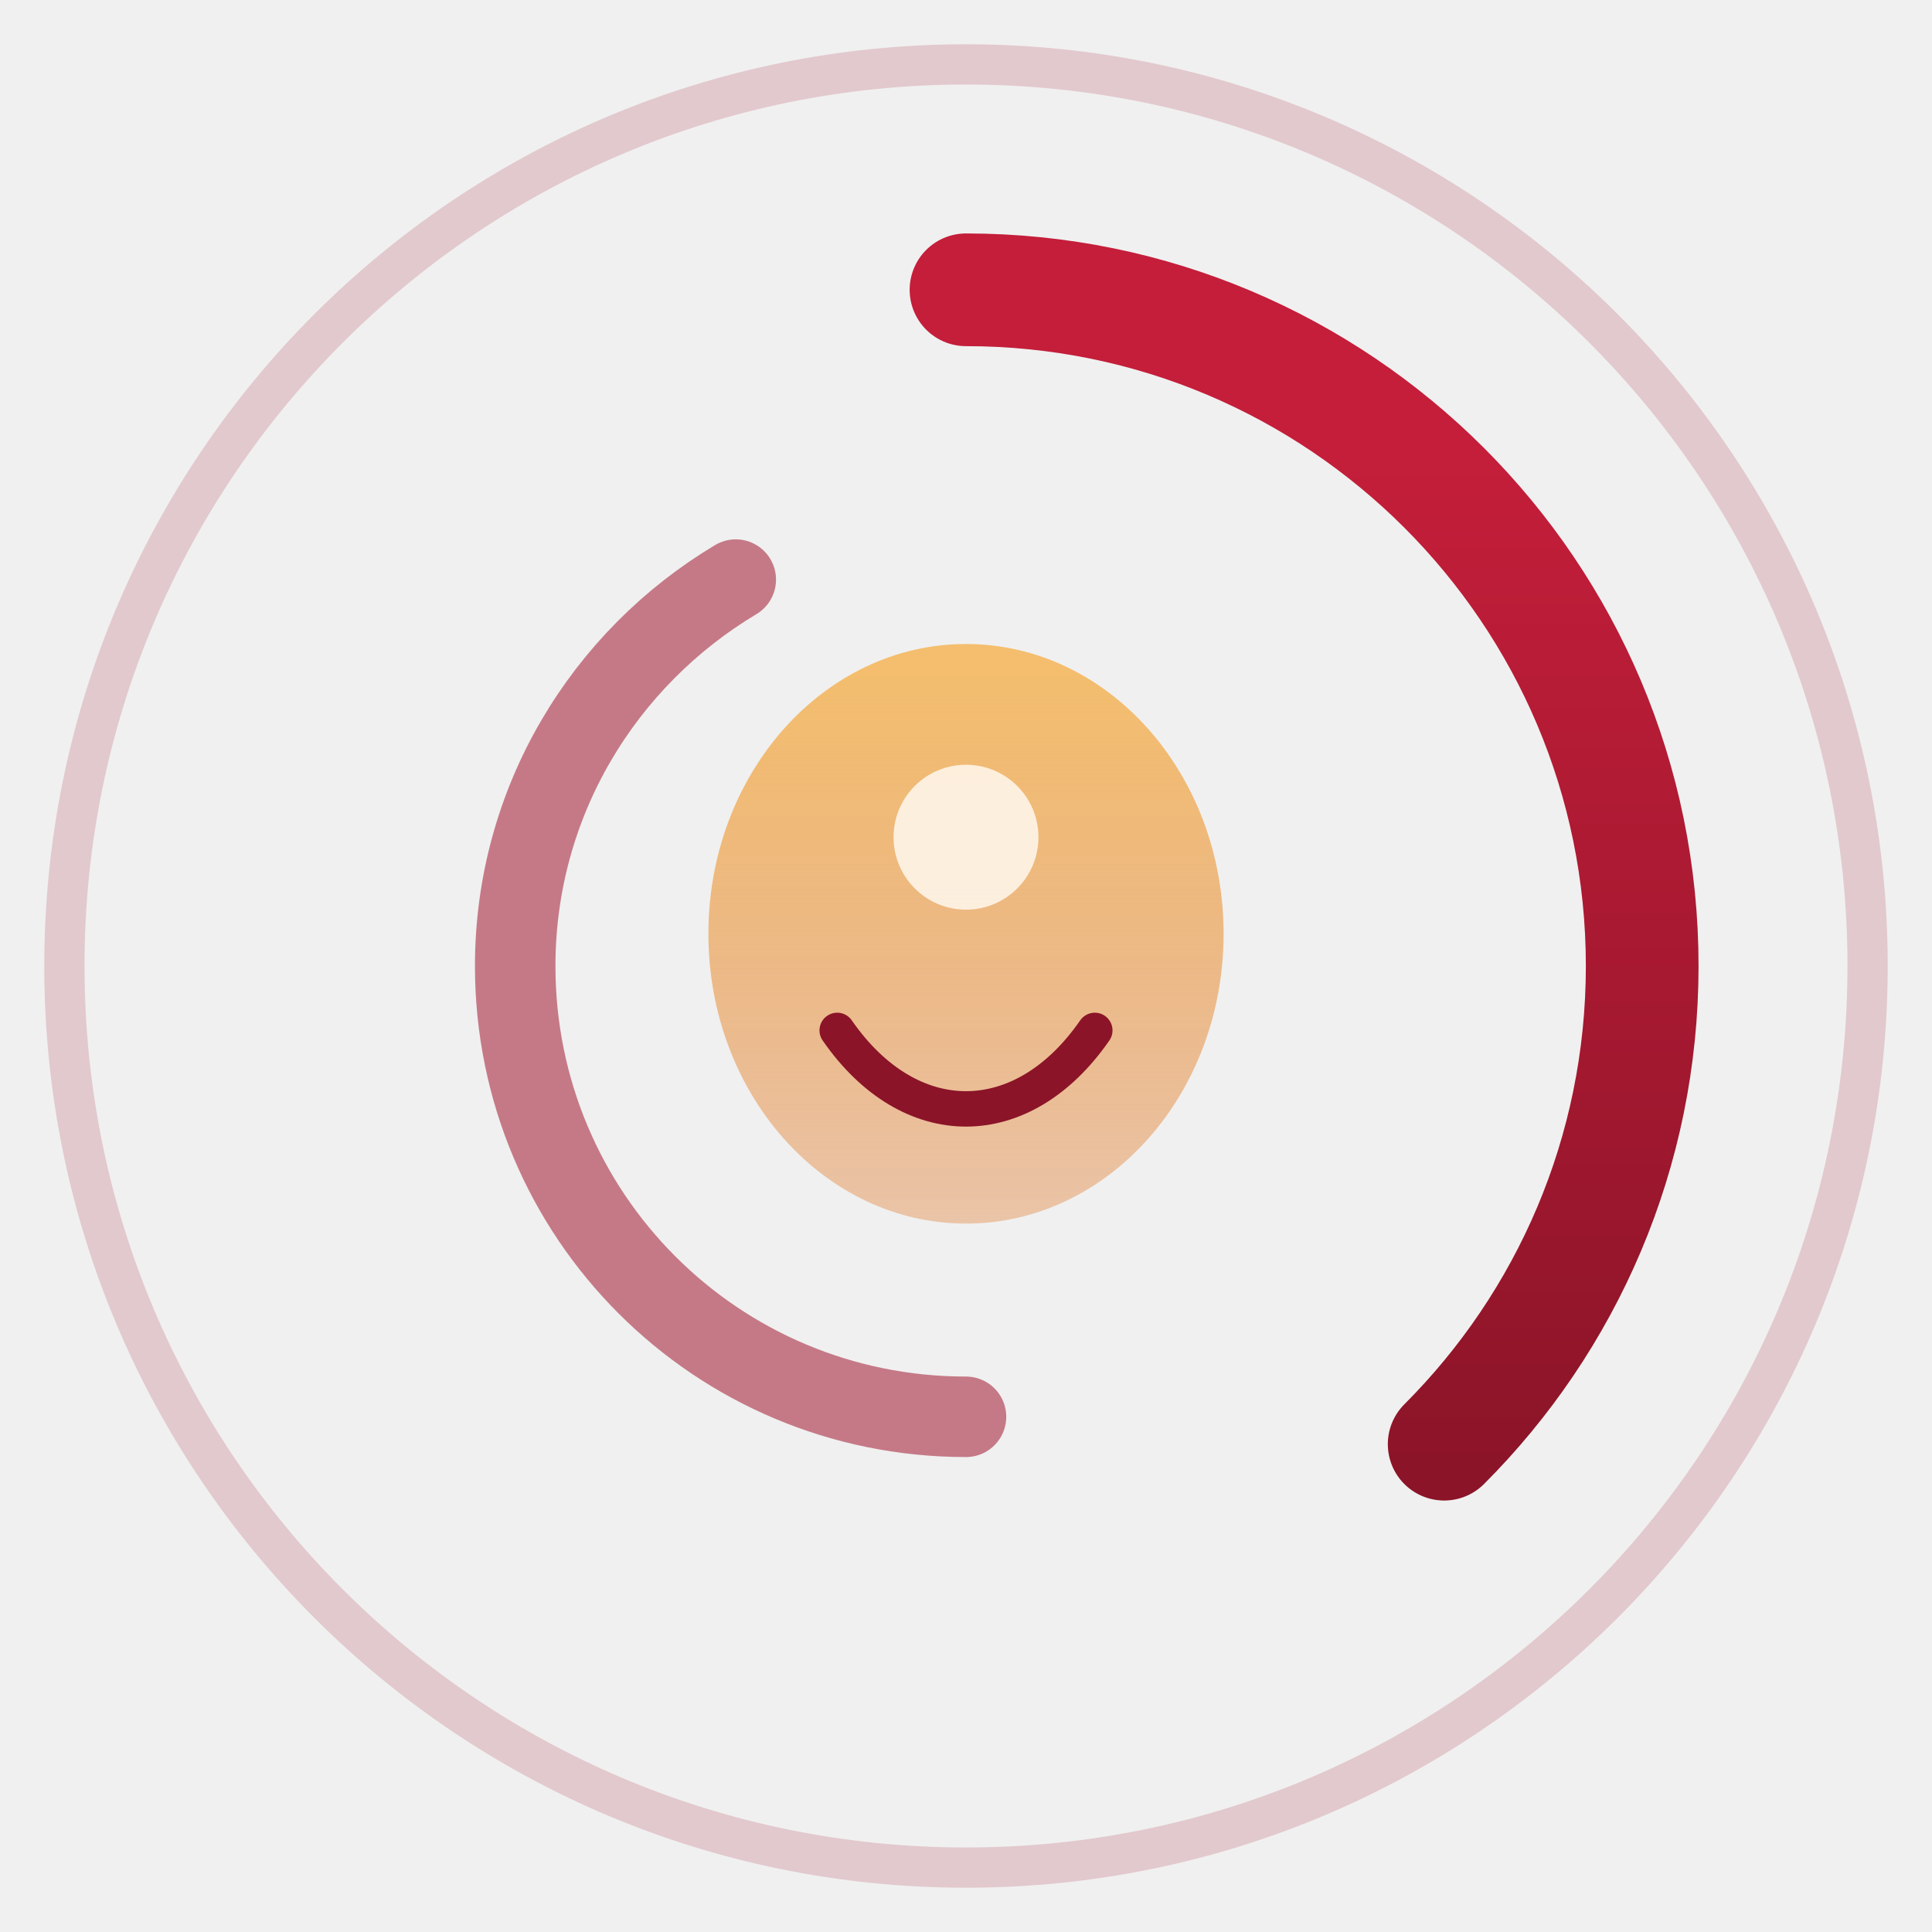
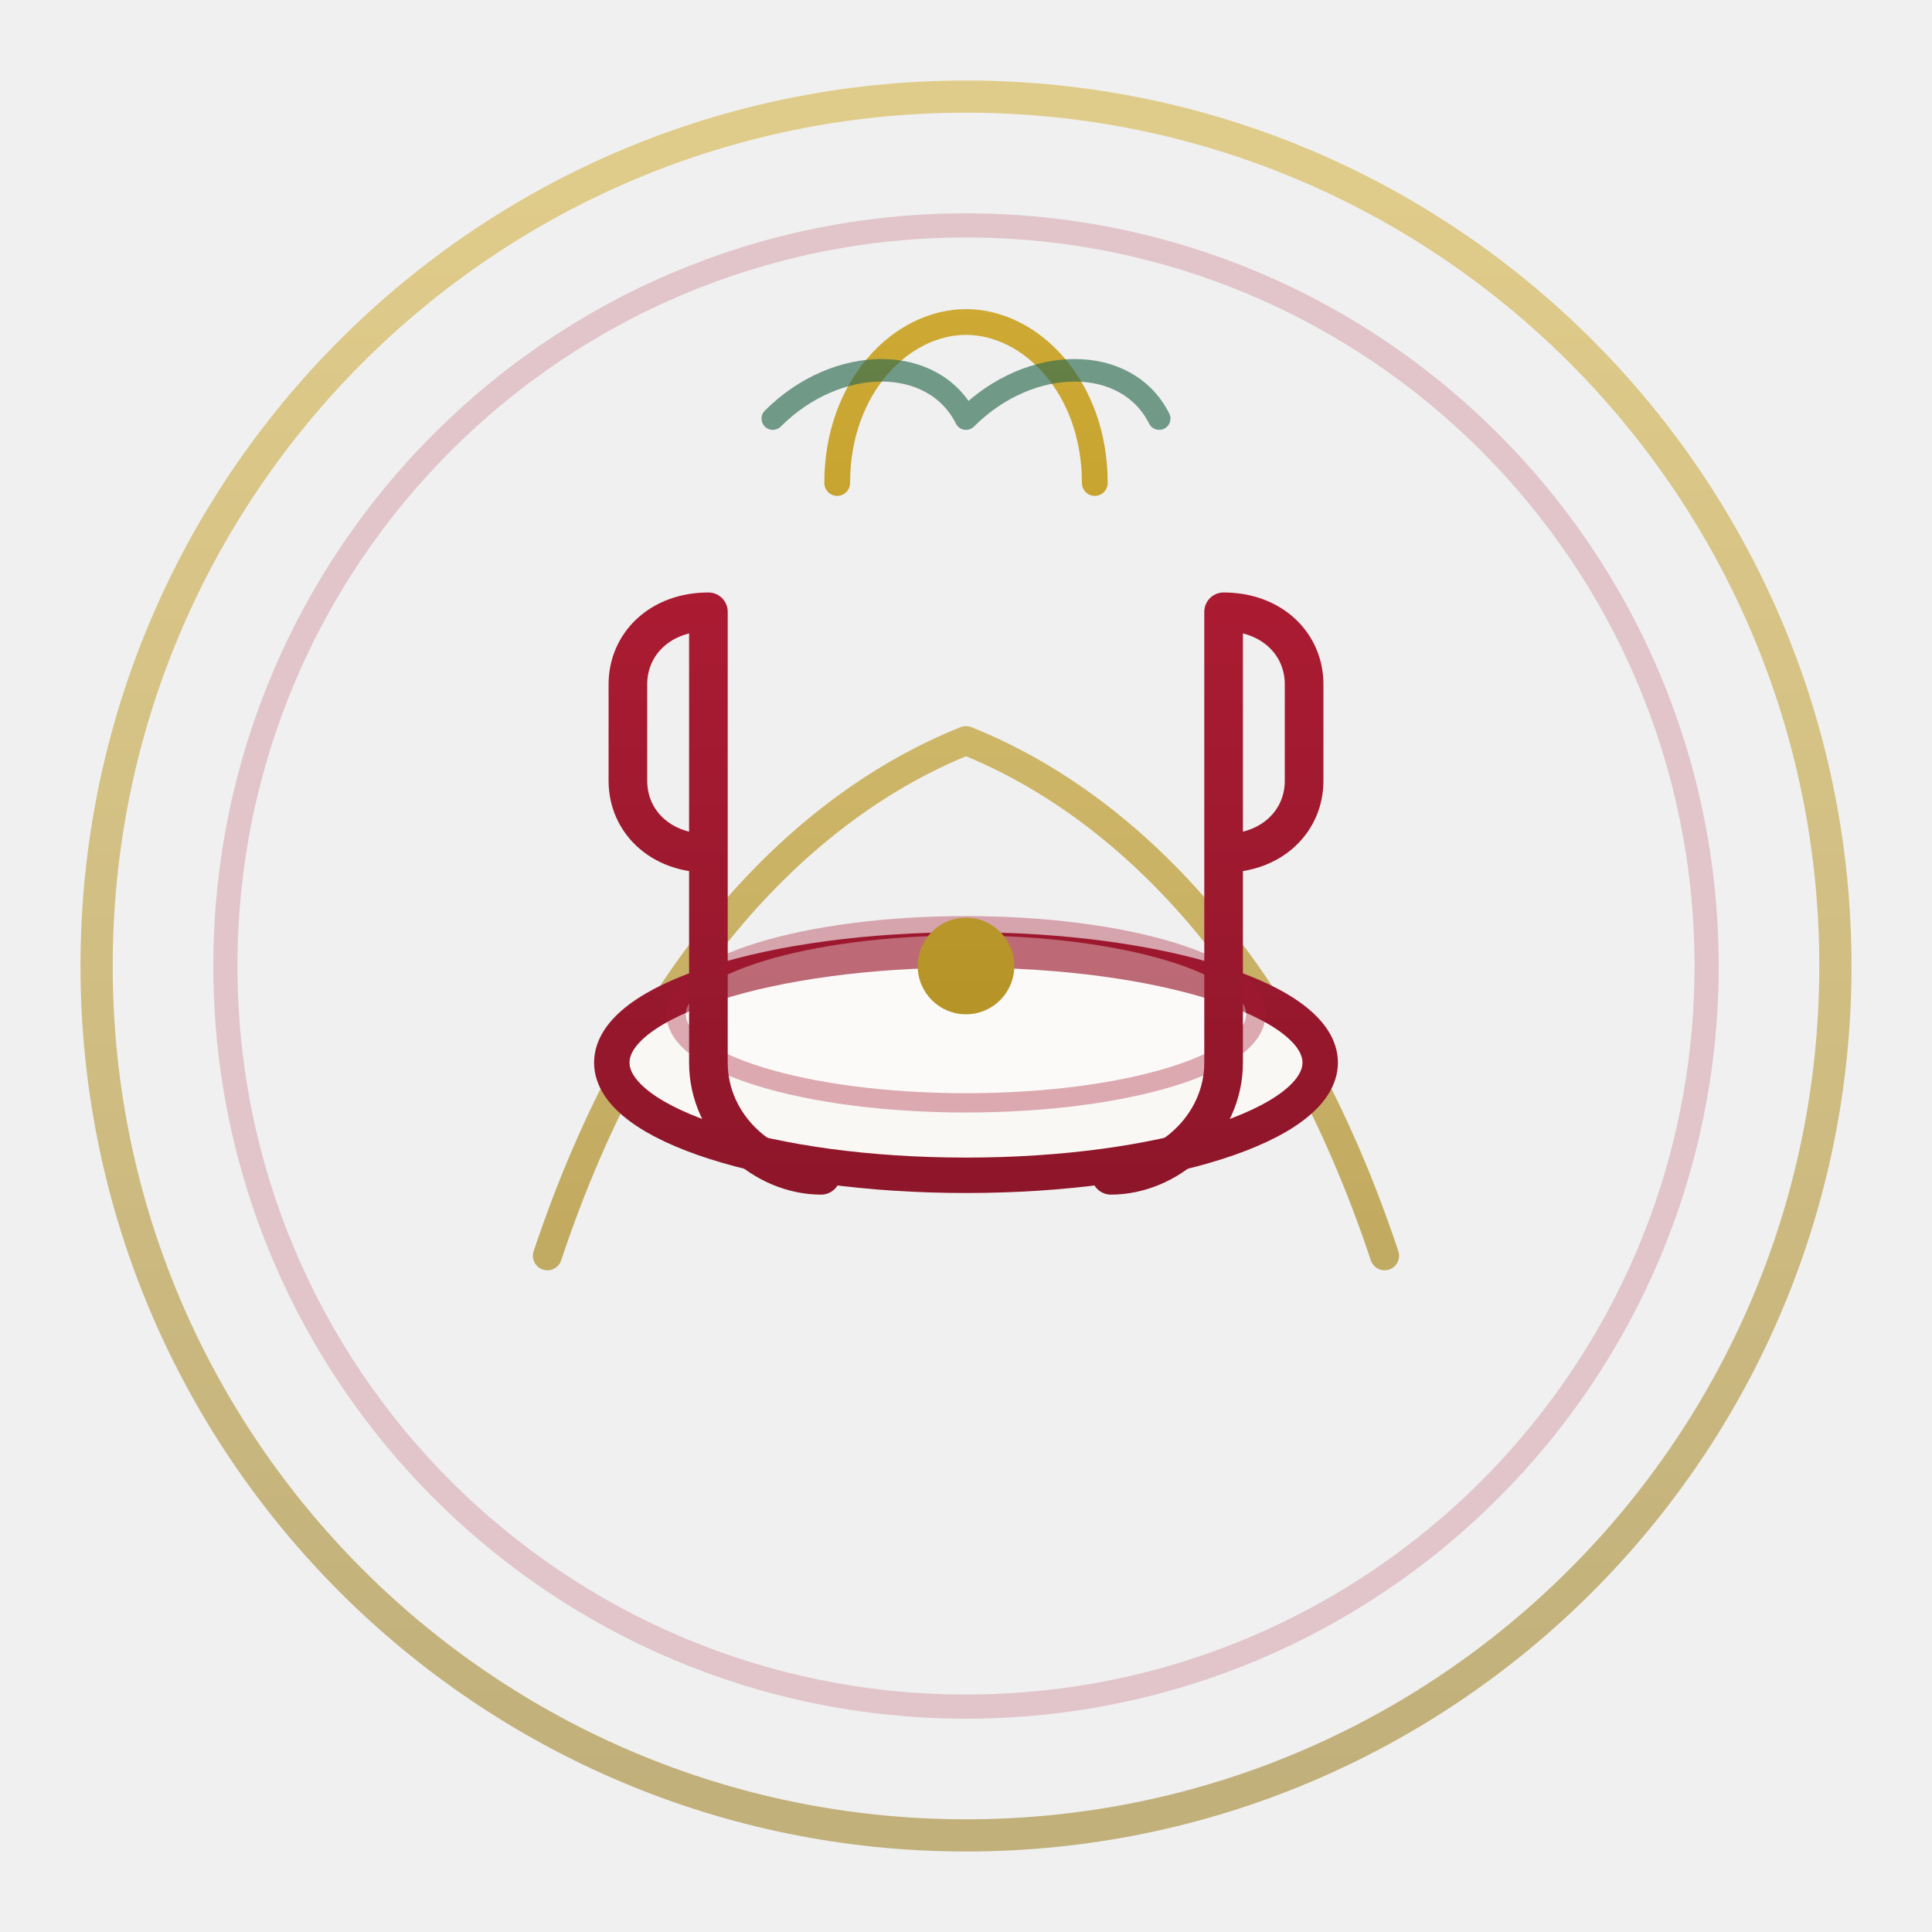
- <svg xmlns="http://www.w3.org/2000/svg" viewBox="0 0 120 120" fill="none" role="img" aria-label="Concordia">
+ <svg xmlns="http://www.w3.org/2000/svg" viewBox="0 0 120 120" fill="none" role="img" aria-label="Concordia Restaurant">
  <defs>
-     <linearGradient id="concordia-ember" x1="60" y1="28" x2="60" y2="92" gradientUnits="userSpaceOnUse">
-       <stop stop-color="#c41e3a" />
-       <stop offset="1" stop-color="#8b1428" />
+     <linearGradient id="crest-gold" x1="60" y1="8" x2="60" y2="112" gradientUnits="userSpaceOnUse">
+       <stop stop-color="#d4af37" />
+       <stop offset="1" stop-color="#9a7b1a" />
    </linearGradient>
-     <linearGradient id="concordia-glow" x1="60" y1="42" x2="60" y2="78" gradientUnits="userSpaceOnUse">
-       <stop stop-color="#f4b860" stop-opacity="0.9" />
-       <stop offset="1" stop-color="#e07a2f" stop-opacity="0.35" />
+     <linearGradient id="crest-wine" x1="60" y1="20" x2="60" y2="100" gradientUnits="userSpaceOnUse">
+       <stop stop-color="#b81e36" />
+       <stop offset="1" stop-color="#7a1224" />
    </linearGradient>
  </defs>
-   <circle cx="60" cy="60" r="56" stroke="#a31830" stroke-width="2.5" opacity="0.18" />
-   <path d="M60 18c23.2 0 42 18.8 42 42 0 11.6-4.7 22.1-12.3 29.7" stroke="url(#concordia-ember)" stroke-width="7" stroke-linecap="round" />
-   <path d="M60 88c-15.5 0-28-12.5-28-28 0-10.2 5.5-19.1 13.7-24" stroke="#a31830" stroke-width="5" stroke-linecap="round" opacity="0.55" />
-   <ellipse cx="60" cy="58" rx="16" ry="18" fill="url(#concordia-glow)" />
-   <path d="M52 64c4.5 6.5 11.5 6.5 16 0" stroke="#8b1428" stroke-width="2.2" stroke-linecap="round" />
-   <circle cx="60" cy="52" r="4.5" fill="#fff8ef" opacity="0.85" />
+   <circle cx="60" cy="60" r="54" stroke="url(#crest-gold)" stroke-width="2" opacity="0.55" />
+   <circle cx="60" cy="60" r="46" stroke="#a31830" stroke-width="1.5" opacity="0.2" />
+   <path d="M34 78c6-18 16-28 26-32M86 78c-6-18-16-28-26-32" stroke="url(#crest-gold)" stroke-width="1.8" stroke-linecap="round" opacity="0.7" />
+   <ellipse cx="60" cy="66" rx="22" ry="7" fill="#faf8f5" stroke="url(#crest-wine)" stroke-width="2.2" />
+   <ellipse cx="60" cy="63" rx="18" ry="5.5" fill="#fff" stroke="#a31830" stroke-width="1.2" opacity="0.35" />
+   <path d="M44 38v28c0 4 3.5 7 7 7M44 38c-3 0-5 2-5 4.5v6c0 2.5 2 4.5 5 4.5M76 38v28c0 4-3.5 7-7 7M76 38c3 0 5 2 5 4.5v6c0 2.5-2 4.5-5 4.5" stroke="url(#crest-wine)" stroke-width="2.4" stroke-linecap="round" stroke-linejoin="round" />
+   <path d="M52 30c0-6 4-10 8-10s8 4 8 10" stroke="url(#crest-gold)" stroke-width="1.6" stroke-linecap="round" />
+   <path d="M48 26c4-4 10-4 12 0M60 26c4-4 10-4 12 0" stroke="#2d6a4f" stroke-width="1.4" stroke-linecap="round" opacity="0.65" />
+   <circle cx="60" cy="60" r="3" fill="url(#crest-gold)" />
</svg>
